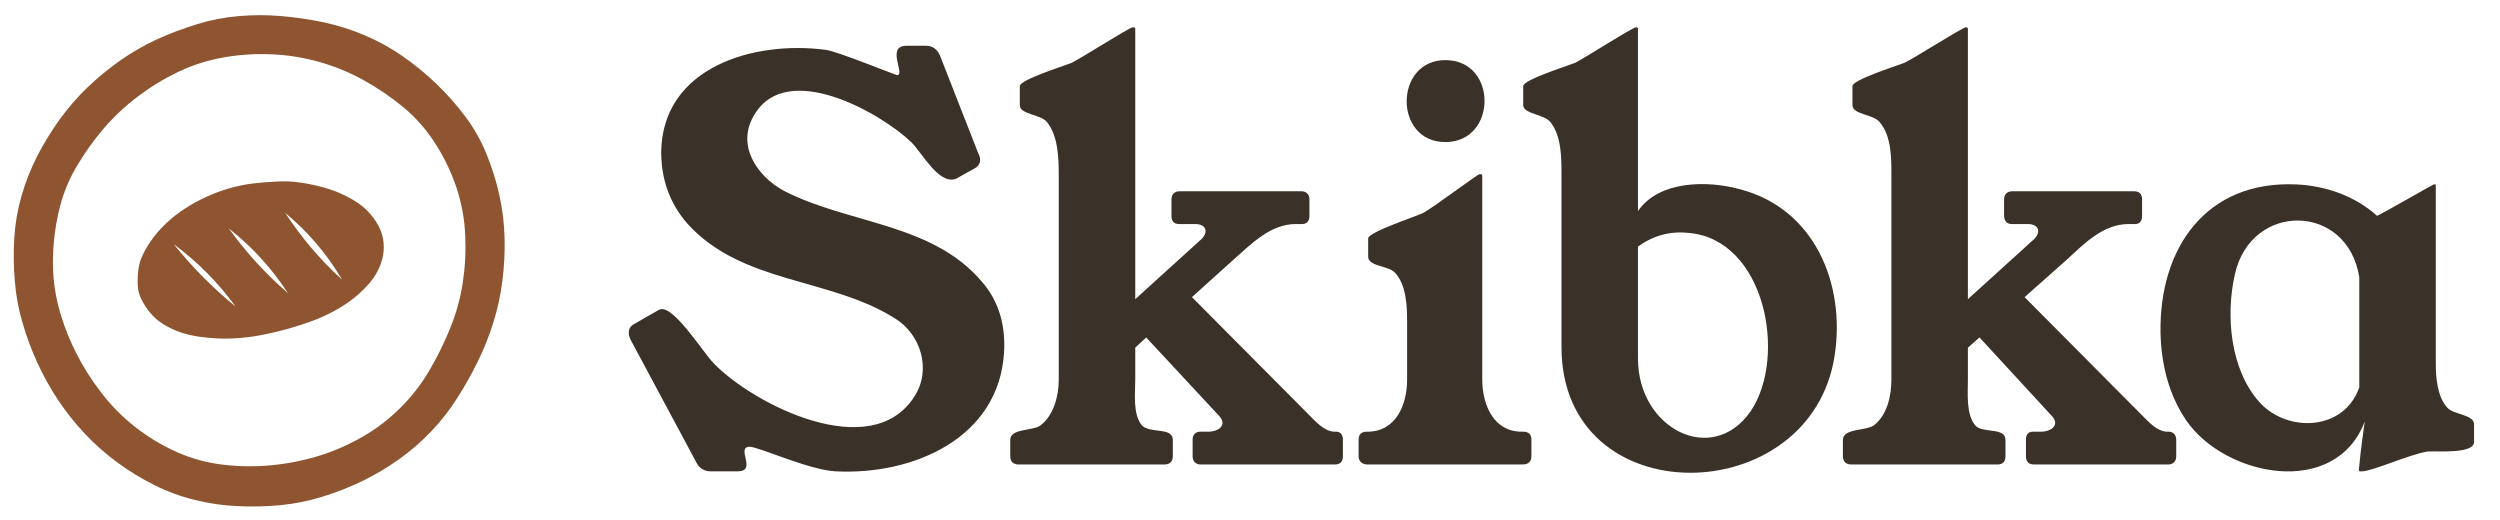
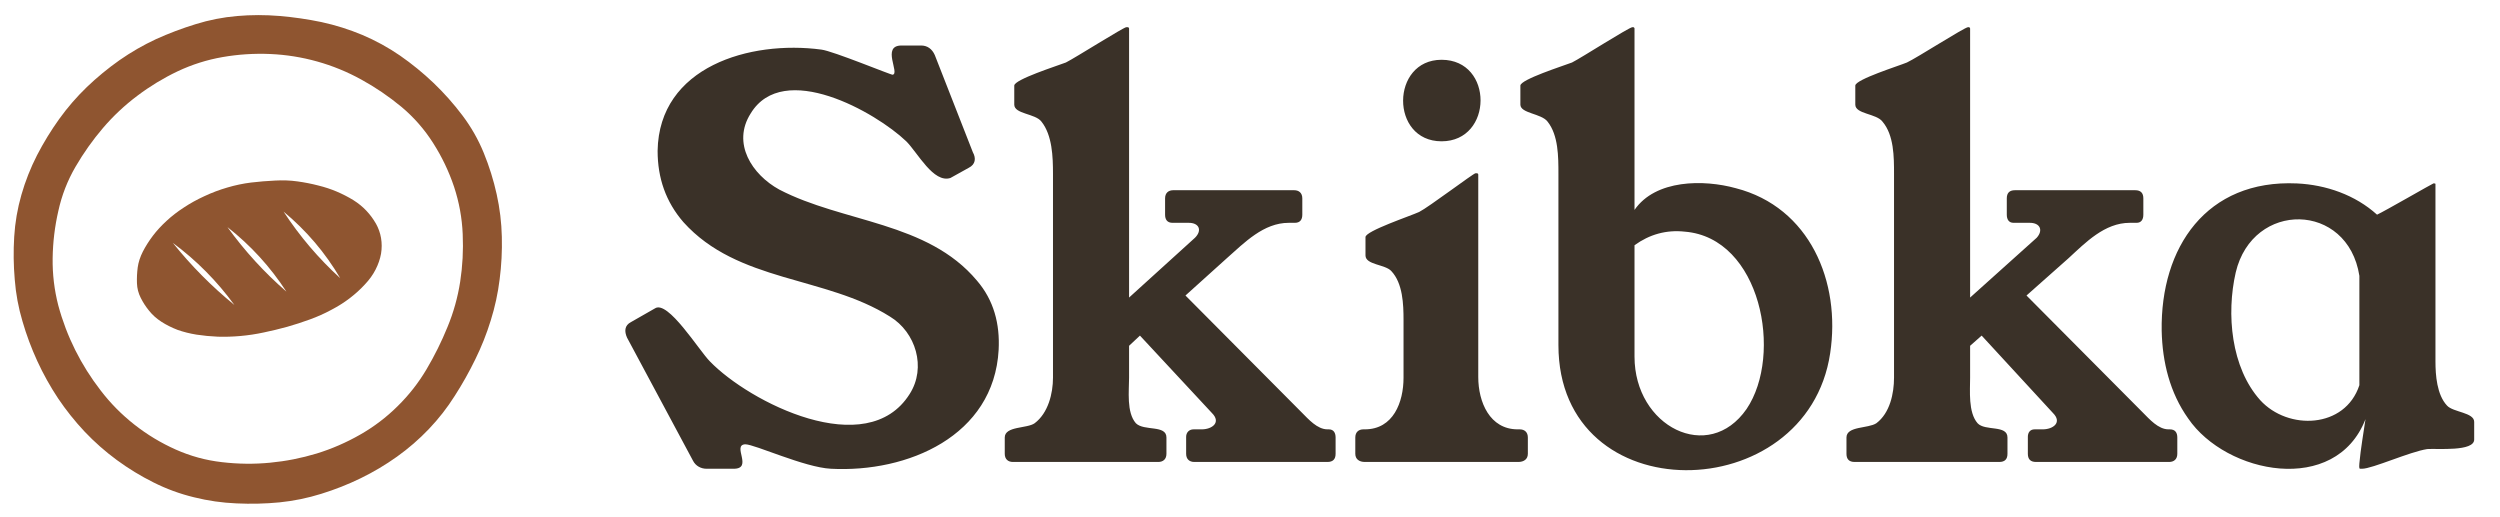
- <svg xmlns="http://www.w3.org/2000/svg" viewBox="0 0 366 76">
+ <svg xmlns="http://www.w3.org/2000/svg" viewBox="0 0 368 76">
  <g fill="#8f5530" fill-rule="evenodd">
    <path d="M73.87 34.85q.08 3.15-.32 6.25-.38 3.1-1.31 6.06-.91 2.96-2.28 5.74-1.35 2.77-3.02 5.37-1.66 2.63-3.8 4.87-2.15 2.26-4.7 4.08-2.52 1.8-5.33 3.17t-5.82 2.3q-3 .94-6.16 1.26-3.13.3-6.3.15-3.18-.13-6.27-.9-3.1-.75-5.95-2.18-2.85-1.42-5.41-3.3-2.57-1.89-4.74-4.18-2.16-2.3-3.91-4.9Q6.8 56 5.49 53.15T3.31 47.3q-.9-3.02-1.14-6.16-.27-3.13-.08-6.28t1.06-6.18 2.3-5.83q1.45-2.8 3.27-5.34 1.82-2.53 4.07-4.7 2.26-2.16 4.8-3.95 2.55-1.78 5.38-3.1 2.83-1.28 5.82-2.2 2.98-.93 6.1-1.2t6.23-.01q3.13.26 6.2.9 3.09.67 6.01 1.89 2.93 1.24 5.55 3.04 2.62 1.82 4.94 4.03 2.3 2.2 4.24 4.77t3.15 5.53 1.9 6.08.76 6.27m-5.76-.4q.16 3.55-.37 7-.54 3.47-1.87 6.68-1.3 3.2-3.08 6.21-1.76 2.98-4.25 5.43-2.49 2.47-5.53 4.2-3.06 1.75-6.4 2.78-3.37 1.02-6.86 1.35-3.52.34-7.07-.08-3.55-.4-6.82-1.86t-6.08-3.67-4.96-5.02q-2.17-2.8-3.74-5.94-1.58-3.16-2.5-6.58-.88-3.42-.83-6.95t.84-6.97q.76-3.46 2.53-6.5t4.04-5.7q2.26-2.64 5.04-4.73 2.79-2.11 5.94-3.61 3.18-1.5 6.63-2.1 3.46-.6 7-.45 3.51.15 6.91 1.1t6.5 2.66q3.12 1.71 5.9 4.01 2.75 2.3 4.68 5.34 1.94 3.04 3.08 6.44 1.12 3.4 1.27 6.96" />
    <path d="M55.33 32.9q.57 1.02.76 2.14.19 1.14 0 2.3-.21 1.17-.8 2.33t-1.58 2.2q-.98 1.07-2.22 2.02t-2.74 1.73q-1.48.8-3.13 1.4-1.67.61-3.36 1.09-1.71.47-3.44.83-1.73.37-3.44.52-1.7.15-3.33.1-1.61-.07-3.11-.3-1.5-.24-2.82-.71-1.29-.5-2.35-1.18-1.08-.7-1.8-1.6-.75-.91-1.26-1.94-.51-1-.55-2.14-.04-1.16.11-2.32.16-1.16.76-2.34.61-1.18 1.47-2.32.85-1.12 2-2.18 1.15-1.07 2.56-1.98 1.4-.93 3.02-1.67 1.61-.76 3.36-1.27 1.75-.52 3.52-.74 1.78-.21 3.51-.29 1.73-.1 3.3.12 1.6.22 3.06.6 1.47.36 2.76.91 1.3.56 2.41 1.24 1.12.7 1.94 1.58.82.87 1.39 1.88m-29.89 2.84q5.23 3.88 9.06 9.14-5.01-4.09-9.06-9.14m8.04-2.32q5.13 4.03 8.68 9.5-4.88-4.24-8.68-9.5m8.26-2.28q5.04 4.18 8.34 9.8-4.78-4.36-8.34-9.8" />
  </g>
-   <path fill="#3a3128" d="M139.9 26.2c-2.5.8-4.8-3.7-6.5-5.4-4.5-4.3-18.1-12-22.9-4.1-2.8 4.4.2 9 4.2 11.2 9.4 4.9 21.8 4.7 29.1 13.4 2.5 2.9 3.4 6.4 3.2 10.2-.7 12.7-13.4 18.1-24.7 17.5-3.9-.2-11.2-3.6-12.6-3.6-2 .1 1.2 3.6-1.7 3.6h-4c-.8 0-1.6-.4-2-1.2l-9.7-18.1c-.4-.9-.4-1.8.6-2.3l3.5-2c1.9-1.3 6.5 6.2 8.1 7.8 5.8 6 23.1 14.8 29.4 4.8 2.5-3.9.9-9.1-2.9-11.4-9.5-6-22.4-5-30.4-13.9-2.6-3-3.8-6.5-3.8-10.5.2-12.4 13.6-16.3 24.1-14.9 1.7.2 10.4 3.8 10.5 3.7 1.1-.2-1.7-4.3 1.3-4.3h2.9c.9 0 1.6.5 2 1.4l5.6 14.3c.5.9.4 1.8-.6 2.3zm55.7 37c.7 0 1 .5 1 1.2v2.4q0 1.2-1.2 1.2h-19.6c-.7 0-1.2-.4-1.2-1.2v-2.5c0-.6.4-1.1 1.1-1.1h1.2c1.5 0 2.9-1 1.5-2.4l-10.6-11.4-1.6 1.5v4.7c0 1.9-.4 5.1 1 6.7 1.2 1.2 4.5.2 4.5 2.1v2.4c0 .8-.5 1.2-1.2 1.2h-21.4c-.7 0-1.2-.4-1.2-1.2v-2.4c0-1.7 3.3-1.3 4.4-2.1 2-1.5 2.7-4.4 2.7-6.7v-30c0-2.5-.1-5.7-1.7-7.7-.9-1.2-4-1.1-4-2.5v-2.8c0-.9 6.3-2.9 7.6-3.4 1.4-.7 8.5-5.2 8.9-5.2h.2c.1 0 .2.1.2.2v39.6l9.7-8.8c1.1-1.1.6-2.2-.9-2.2h-2.4c-.8 0-1.1-.5-1.1-1.2v-2.4c0-.8.5-1.2 1.2-1.2h17.8c.7 0 1.2.4 1.2 1.2v2.4c0 .7-.3 1.2-1.1 1.2h-.9c-3.7 0-6.5 2.9-9.1 5.2l-6.1 5.5 17.1 17.2c1 1 2.3 2.5 3.8 2.5zm27.4 0q1.2 0 1.2 1.2v2.4c0 .8-.5 1.2-1.3 1.2h-22.7c-.7 0-1.3-.4-1.3-1.2v-2.4q0-1.2 1.2-1.2h.1c4.2 0 5.8-4 5.8-7.6v-8.5c0-2.3-.1-5.4-1.8-7.2-.9-1-3.9-.9-3.9-2.3v-2.7c0-.9 6.7-3.1 8-3.7 1.4-.7 8-5.7 8.3-5.7h.2c.1 0 .2.1.2.2v29.8c0 3.7 1.6 7.7 5.8 7.7zM211.6 8.8c7.7 0 7.6 12 0 12s-7.5-12 0-12m17 16.8c0-2.5 0-5.7-1.6-7.7-.9-1.2-4-1.2-4-2.5v-2.8c0-.9 6.3-2.9 7.6-3.4C232 8.5 239 4 239.5 4h.1c.1 0 .2.1.2.2v26.7c3.1-4.5 10.2-4.5 14.9-3.2 10.9 2.8 15.5 13.8 13.9 24.3-3.4 22.8-40 23.5-40-1.2zm11.2 26.9c0 10.3 10.9 15.8 16.5 7.7 5.4-8 2.1-25.2-9.1-26.1-2.7-.3-5.2.4-7.4 2zm77.7 10.7c.7 0 1.1.5 1.1 1.2v2.4c0 .8-.5 1.2-1.2 1.2h-19.6q-1.2 0-1.2-1.2v-2.5c0-.6.3-1.1 1-1.1h1.2c1.5 0 2.9-1 1.5-2.4l-10.5-11.4-1.7 1.5v4.7c0 1.9-.3 5.1 1.1 6.7 1.1 1.2 4.4.2 4.4 2.1v2.4q0 1.2-1.2 1.2H271c-.7 0-1.2-.4-1.2-1.2v-2.4c0-1.7 3.3-1.3 4.5-2.1 2-1.5 2.6-4.4 2.6-6.7v-30c0-2.5 0-5.7-1.7-7.7-.9-1.2-4-1.1-4-2.5v-2.8c0-.9 6.3-2.9 7.6-3.4 1.5-.7 8.5-5.2 9-5.2h.1c.1 0 .2.1.2.2v39.6l9.7-8.8c1.1-1.1.6-2.2-.9-2.2h-2.4c-.7 0-1.1-.5-1.1-1.2v-2.4c0-.8.5-1.2 1.2-1.2h17.8q1.2 0 1.2 1.2v2.4c0 .7-.3 1.2-1 1.2h-1c-3.7 0-6.5 2.9-9 5.2l-6.2 5.5 17.1 17.2c1 1 2.3 2.5 3.8 2.5zm39.1-10c0 2 .2 4.9 1.7 6.5.9 1 3.9 1 3.9 2.4v2.6c0 1.8-5.4 1.3-6.8 1.4-2.6.4-8.1 2.9-9.6 2.9h-.3c-.3 0-.1-.7-.1-.8.2-2.2.5-4.4.8-6.5-4.3 11.3-20.4 8.1-26.1-.1-2.6-3.8-3.7-8.3-3.8-12.9-.2-12.3 6.6-22.3 19.9-21.7 4.3.2 8.6 1.7 11.8 4.6 1.1-.5 8.2-4.6 8.3-4.6h.1c.1 0 .2 0 .2.1zm-11.2-12.6c-1.7-10.9-15.8-11.1-18.2-.5-1.4 6.1-.7 14 3.6 18.8 4.1 4.5 12.4 4.2 14.6-2.2z" />
+   <path fill="#3a3128" d="M139.9 26.2c-2.5.8-4.8-3.7-6.5-5.4-4.5-4.3-18.1-12-22.9-4.1-2.8 4.4.2 9 4.2 11.2 9.4 4.9 21.8 4.7 29.1 13.4 2.5 2.9 3.4 6.4 3.2 10.2-.7 12.7-13.4 18.1-24.7 17.5-3.9-.2-11.2-3.6-12.6-3.6-2 .1 1.2 3.6-1.7 3.6h-4c-.8 0-1.6-.4-2-1.2l-9.7-18.1c-.4-.9-.4-1.8.6-2.3l3.5-2c1.9-1.3 6.5 6.2 8.1 7.8 5.8 6 23.1 14.8 29.4 4.8 2.5-3.9.9-9.1-2.9-11.4-9.5-6-22.4-5-30.4-13.9-2.6-3-3.8-6.5-3.8-10.5.2-12.4 13.6-16.3 24.1-14.9 1.7.2 10.4 3.8 10.5 3.7 1.1-.2-1.7-4.3 1.3-4.3h2.9c.9 0 1.6.5 2 1.4l5.6 14.3c.5.9.4 1.8-.6 2.3zm55.7 37c.7 0 1 .5 1 1.2v2.4q0 1.2-1.2 1.2h-19.6c-.7 0-1.2-.4-1.2-1.2v-2.5c0-.6.4-1.1 1.1-1.1h1.2c1.5 0 2.9-1 1.5-2.4l-10.6-11.4-1.6 1.5v4.7c0 1.9-.4 5.1 1 6.7 1.2 1.2 4.5.2 4.5 2.1v2.4c0 .8-.5 1.2-1.2 1.2h-21.4c-.7 0-1.2-.4-1.2-1.2v-2.4c0-1.7 3.3-1.3 4.4-2.1 2-1.5 2.7-4.4 2.7-6.7v-30c0-2.5-.1-5.7-1.7-7.7-.9-1.2-4-1.1-4-2.5v-2.8c0-.9 6.3-2.9 7.6-3.4 1.4-.7 8.5-5.2 8.9-5.2h.2c.1 0 .2.1.2.2v39.6l9.7-8.8c1.1-1.1.6-2.2-.9-2.2h-2.4c-.8 0-1.1-.5-1.1-1.2v-2.4c0-.8.5-1.2 1.2-1.2h17.8c.7 0 1.2.4 1.2 1.2v2.4c0 .7-.3 1.2-1.1 1.2h-.9c-3.7 0-6.5 2.9-9.1 5.2l-6.1 5.5 17.1 17.2c1 1 2.3 2.5 3.8 2.5zm28.1 0c.7 0 1.2.4 1.2 1.2v2.4c0 .8-.6 1.2-1.4 1.2h-22.6c-.8 0-1.4-.4-1.4-1.2v-2.4c0-.8.5-1.2 1.2-1.2h.2c4.2 0 5.7-4 5.7-7.6v-8.5c0-2.3-.1-5.4-1.8-7.2-.9-1-3.8-.9-3.8-2.3v-2.7c0-.9 6.6-3.1 7.9-3.7 1.4-.7 8-5.7 8.3-5.7h.2c.1 0 .2.1.2.2v29.8c0 3.7 1.7 7.7 5.8 7.7zM212.2 8.8c7.7 0 7.6 12 0 12s-7.5-12 0-12m17.2 16.8c0-2.5 0-5.7-1.6-7.7-.9-1.2-4-1.2-4-2.5v-2.8c0-.9 6.3-2.9 7.6-3.4 1.4-.7 8.4-5.2 8.9-5.2h.1c.1 0 .2.1.2.2v26.7c3.1-4.5 10.2-4.5 14.9-3.2 10.9 2.8 15.5 13.8 13.9 24.3-3.4 22.8-40 23.5-40-1.2zm11.2 26.9c0 10.3 10.9 15.8 16.5 7.7 5.4-8 2.1-25.2-9.1-26.1-2.7-.3-5.2.4-7.4 2zm78.8 10.7c.8 0 1.1.5 1.1 1.2v2.4c0 .8-.5 1.2-1.2 1.2h-19.6q-1.2 0-1.2-1.2v-2.5c0-.6.3-1.1 1-1.1h1.2c1.5 0 2.9-1 1.5-2.4l-10.5-11.4-1.7 1.5v4.7c0 1.9-.3 5.1 1.1 6.7 1.1 1.2 4.4.2 4.4 2.1v2.4q0 1.2-1.2 1.2H273q-1.2 0-1.2-1.2v-2.4c0-1.7 3.2-1.3 4.4-2.1 2-1.5 2.6-4.4 2.6-6.7v-30c0-2.5 0-5.7-1.7-7.7-.9-1.2-4-1.1-4-2.5v-2.8c0-.9 6.4-2.9 7.6-3.4 1.5-.7 8.5-5.2 9-5.2h.1c.1 0 .2.1.2.2v39.6l9.8-8.8c1-1.1.5-2.2-1-2.2h-2.4c-.7 0-1-.5-1-1.2v-2.4q0-1.2 1.2-1.2h17.7q1.2 0 1.2 1.2v2.4c0 .7-.3 1.2-1 1.2h-1c-3.7 0-6.5 2.9-9 5.2l-6.2 5.5 17.1 17.2c1 1 2.3 2.5 3.8 2.5zm39.1-10c0 2 .2 4.9 1.7 6.5.9 1 4 1 4 2.4v2.6c0 1.8-5.4 1.3-6.9 1.4-2.6.4-8.1 2.9-9.6 2.9h-.3c-.2 0-.1-.7-.1-.8.2-2.2.6-4.4.9-6.5-4.4 11.3-20.5 8.1-26.1-.1-2.7-3.8-3.8-8.3-3.9-12.9-.2-12.3 6.6-22.3 19.9-21.7 4.3.2 8.6 1.7 11.8 4.6 1.1-.5 8.2-4.6 8.3-4.6h.1c.1 0 .2 0 .2.1zm-11.2-12.6c-1.7-10.9-15.7-11.1-18.2-.5-1.4 6.1-.7 14 3.6 18.8 4.1 4.5 12.5 4.2 14.6-2.2z" />
</svg>
